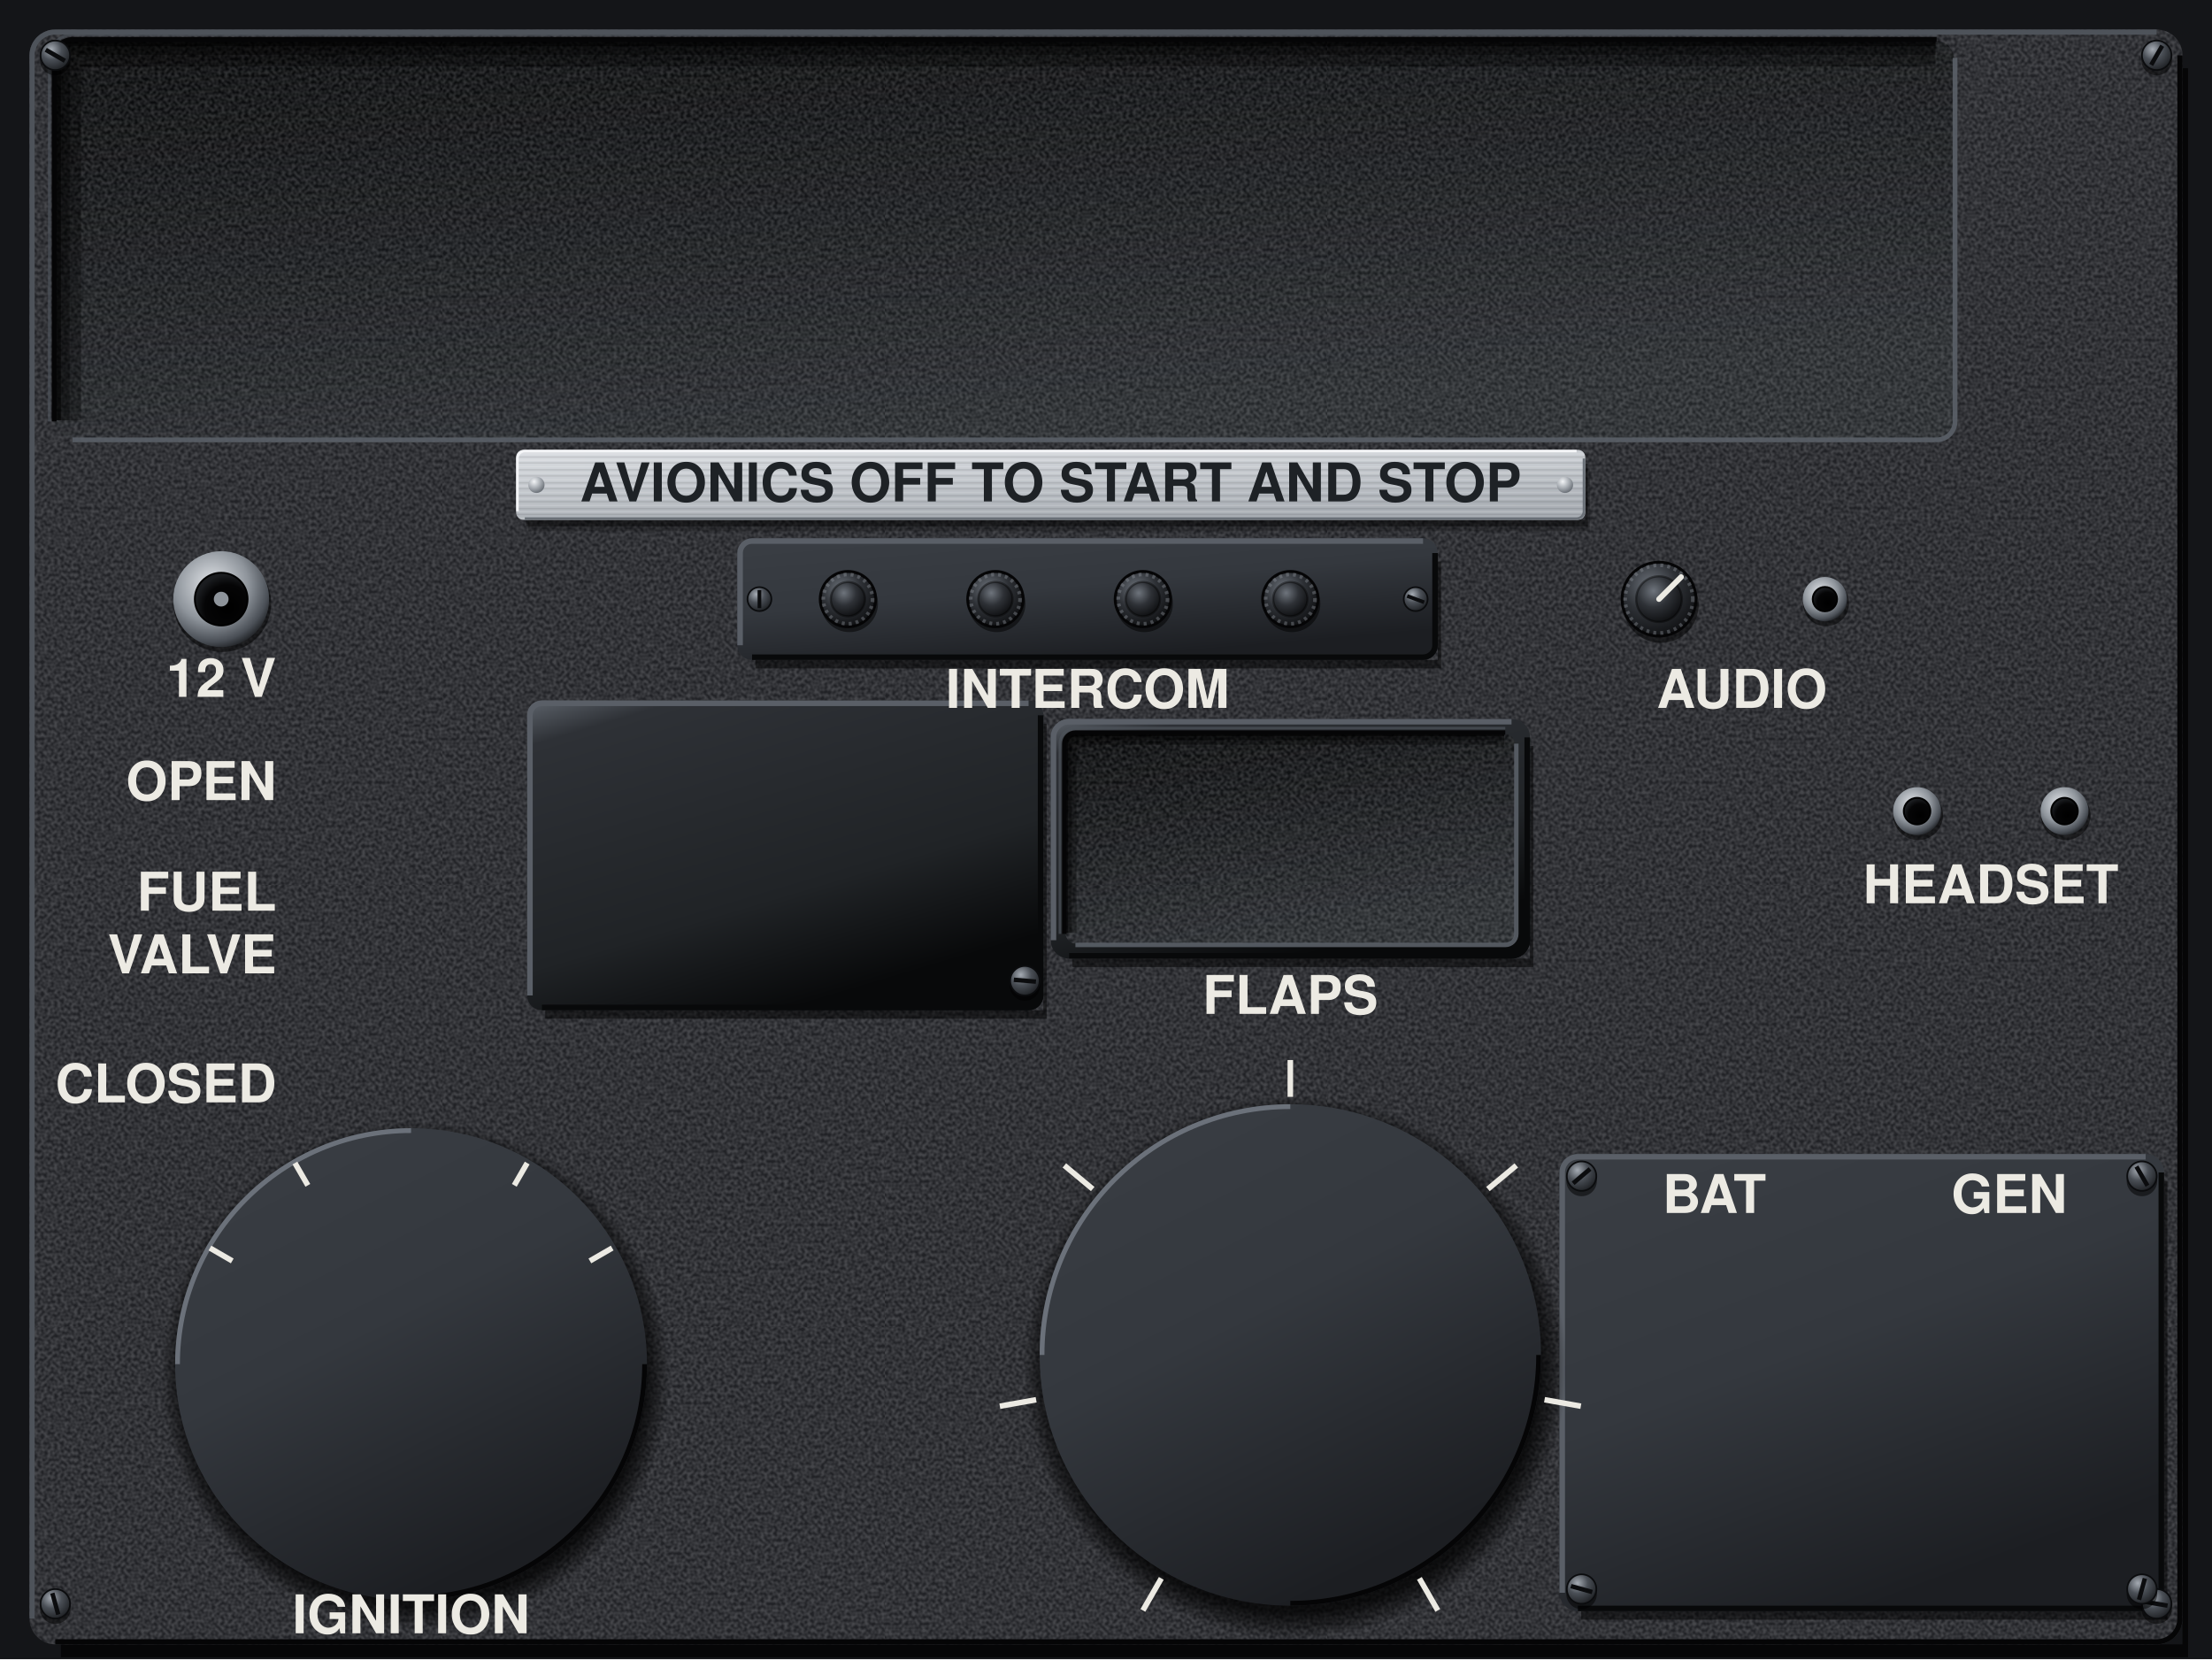
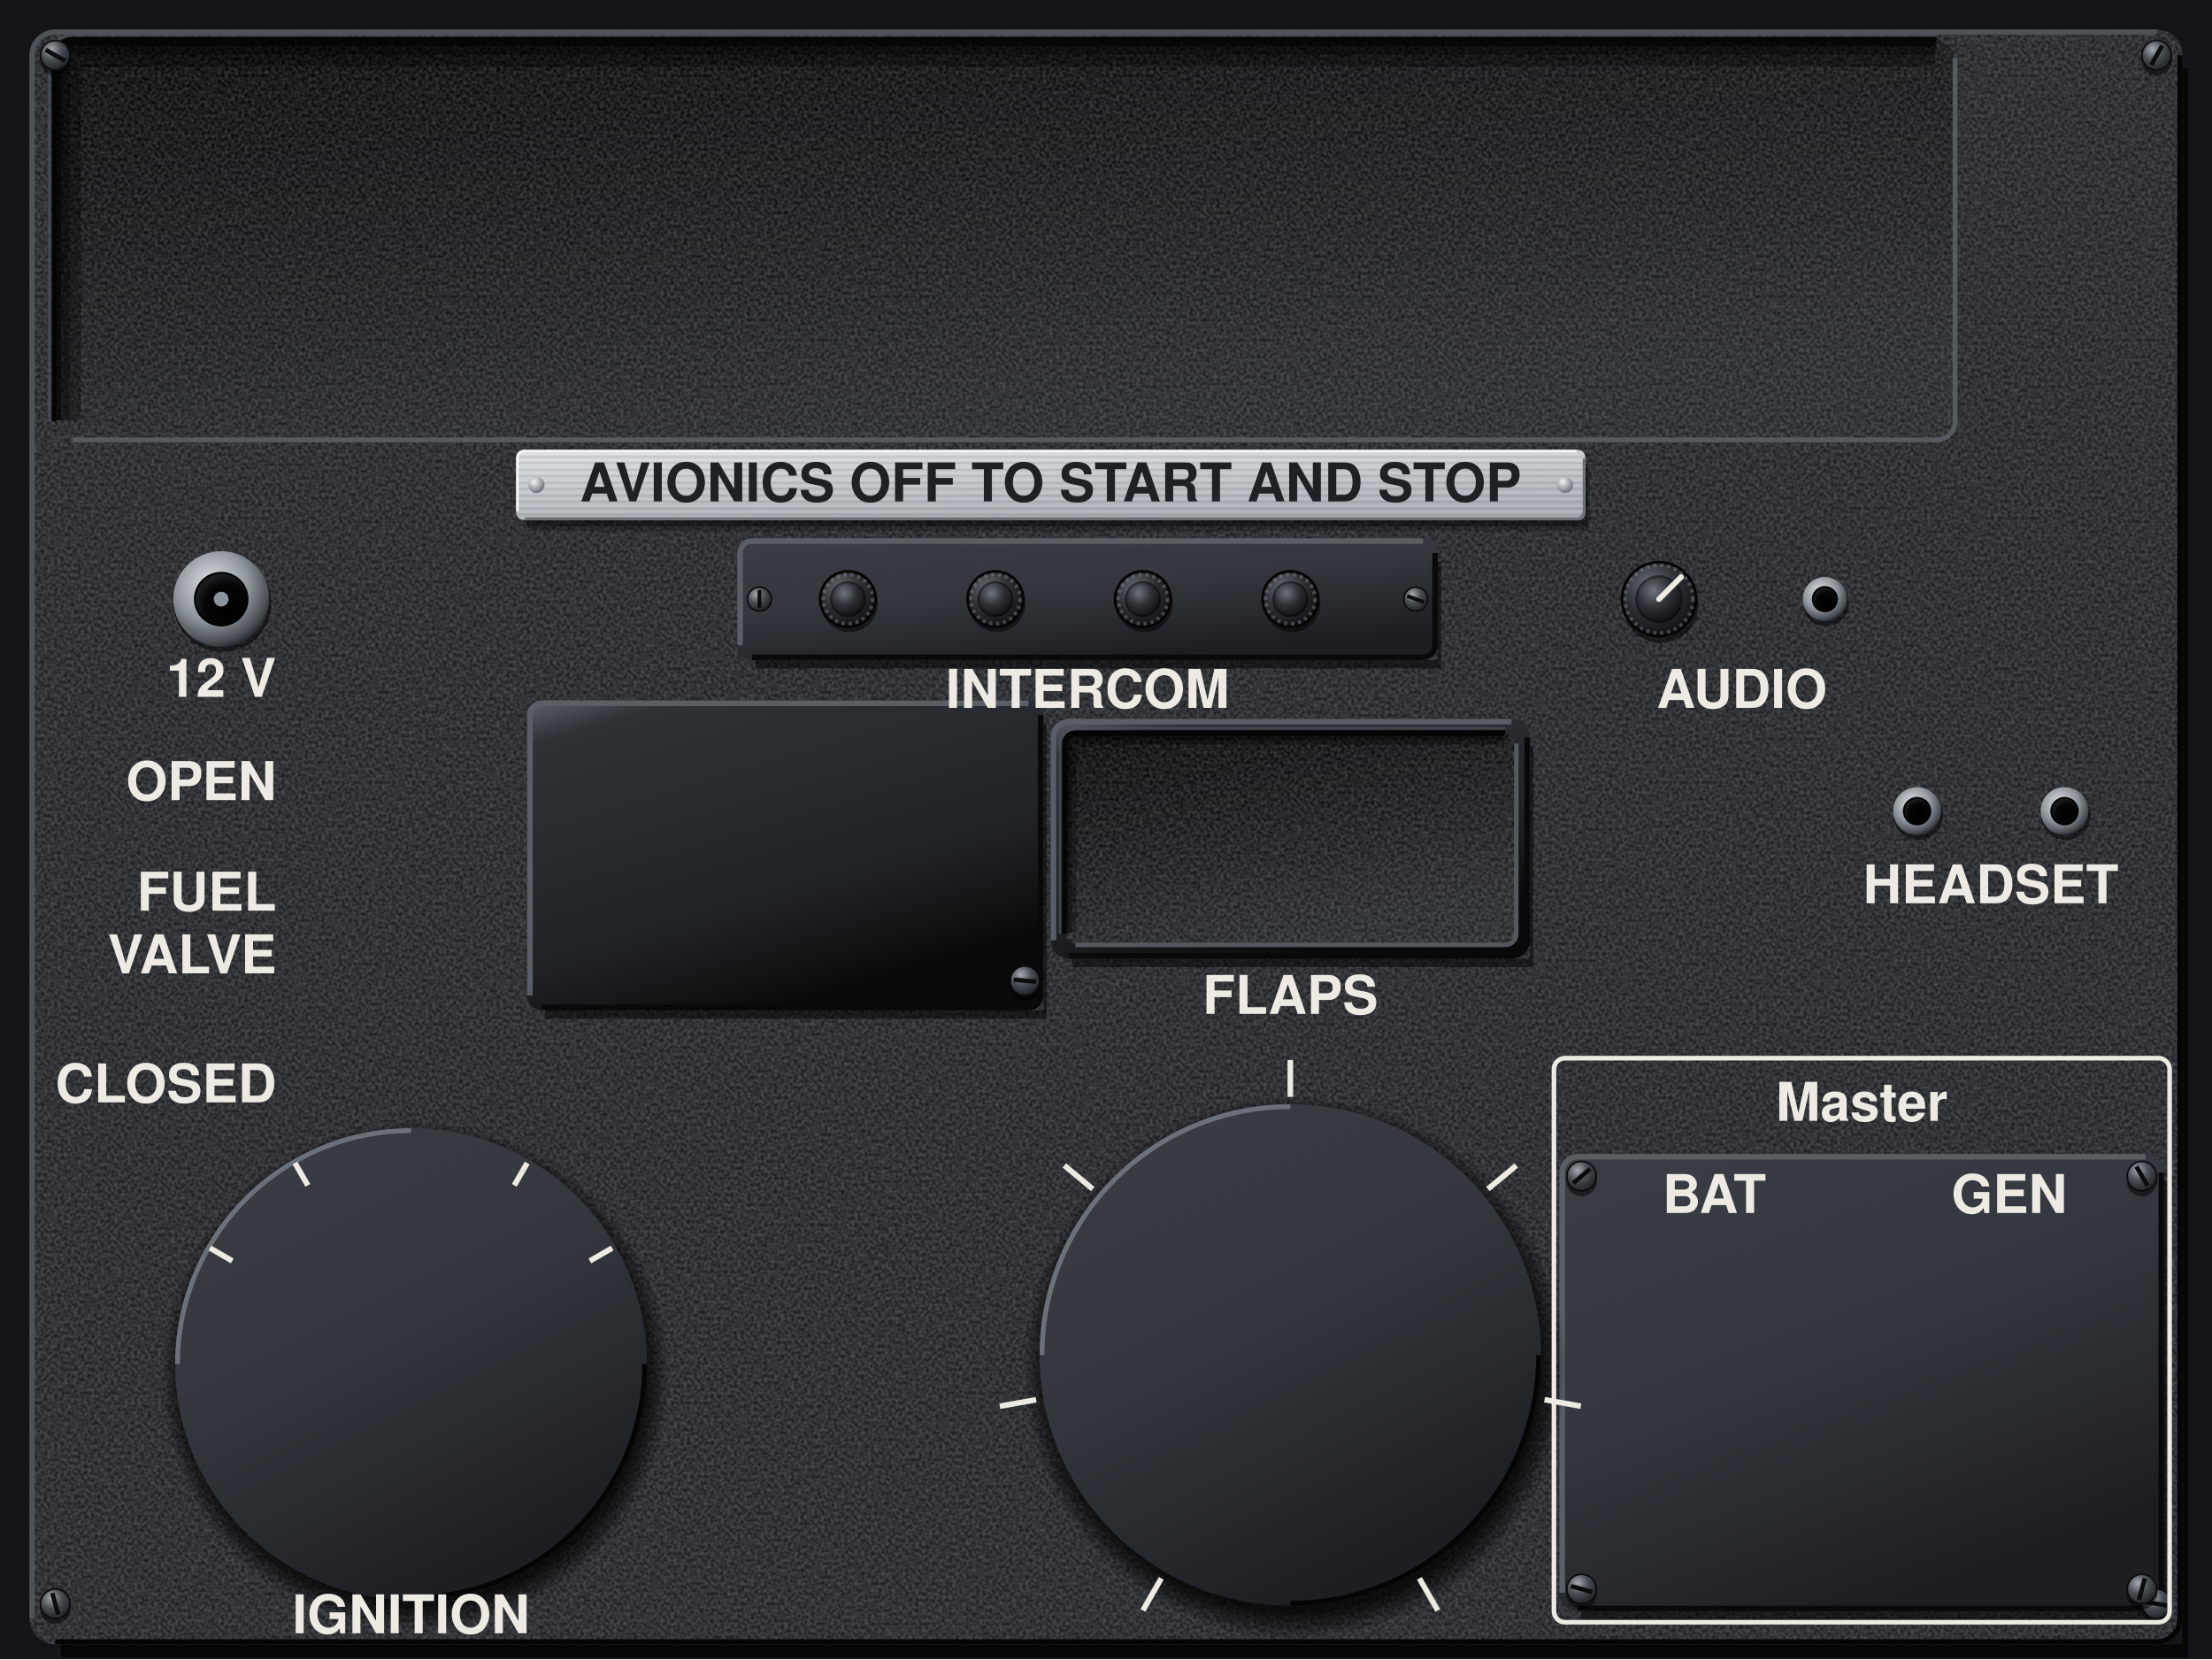
<svg xmlns="http://www.w3.org/2000/svg" viewBox="0 0 1200 900" preserveAspectRatio="xMidYMid slice">
  <defs>
    <filter id="nz" x="0" y="0" width="240" height="240" filterUnits="userSpaceOnUse" color-interpolation-filters="sRGB">
      <feTurbulence type="fractalNoise" baseFrequency="0.55" numOctaves="1" seed="7" stitchTiles="stitch" />
      <feColorMatrix values="2.2 0 0 0 -0.6 2.2 0 0 0 -0.6 2.2 0 0 0 -0.6 0 0 0 0 0.14" />
    </filter>
    <pattern id="gr" width="240" height="240" patternUnits="userSpaceOnUse">
      <rect width="240" height="240" filter="url(#nz)" />
    </pattern>
    <pattern id="gp" width="240" height="240" patternUnits="userSpaceOnUse">
      <rect width="240" height="240" fill="#26282C" />
      <rect width="240" height="240" fill="url(#gr)" />
    </pattern>
    <pattern id="br" width="300" height="7" patternUnits="userSpaceOnUse">
      <path d="M0 1.2H300M0 4.6H300" stroke="#FFFFFF" stroke-opacity=".16" stroke-width=".8" />
      <path d="M0 2.9H300M0 6.1H300" stroke="#000000" stroke-opacity=".1" stroke-width=".7" />
    </pattern>
    <linearGradient id="pp" gradientUnits="userSpaceOnUse" x1="0" y1="0" x2="540" y2="900">
      <stop offset="0" stop-color="#303338" />
      <stop offset=".45" stop-color="#26282C" />
      <stop offset="1" stop-color="#1D1F22" />
    </linearGradient>
    <linearGradient id="pl" x1="0" y1="0" x2=".35" y2="1">
      <stop offset="0" stop-color="#DADDE1" />
      <stop offset=".45" stop-color="#C6CACF" />
      <stop offset="1" stop-color="#A9AEB4" />
    </linearGradient>
    <linearGradient id="ps" x1="0" y1="0" x2=".5" y2="1">
      <stop offset="0" stop-color="#5E646C" />
      <stop offset=".12" stop-color="#2E3136" />
      <stop offset=".7" stop-color="#202326" />
      <stop offset="1" stop-color="#08090A" />
    </linearGradient>
    <linearGradient id="an" x1="0" y1="0" x2=".5" y2="1">
      <stop offset="0" stop-color="#3A3E44" />
      <stop offset=".5" stop-color="#34383E" />
      <stop offset="1" stop-color="#1C1E22" />
    </linearGradient>
    <radialGradient id="sd" cx=".508" cy=".522" r=".5">
      <stop offset=".86" stop-color="#000000" stop-opacity=".75" />
      <stop offset=".91" stop-color="#000000" stop-opacity=".4" />
      <stop offset=".956" stop-color="#000000" stop-opacity="0" />
    </radialGradient>
    <linearGradient id="rf" x1="0" y1="0" x2=".4" y2="1">
      <stop offset="0" stop-color="#08090A" />
      <stop offset=".5" stop-color="#191B1E" />
      <stop offset="1" stop-color="#2A2D31" />
    </linearGradient>
    <radialGradient id="sh" cx=".36" cy=".3" r=".78">
      <stop offset="0" stop-color="#A4AAB2" />
      <stop offset=".45" stop-color="#4A4F56" />
      <stop offset="1" stop-color="#1A1C1F" />
    </radialGradient>
    <radialGradient id="rv" cx=".36" cy=".3" r=".78">
      <stop offset="0" stop-color="#F2F4F6" />
      <stop offset=".5" stop-color="#A9AEB4" />
      <stop offset="1" stop-color="#5E646B" />
    </radialGradient>
    <radialGradient id="ch" cx=".4" cy=".35" r=".7">
      <stop offset="0" stop-color="#E3E6EA" />
      <stop offset=".55" stop-color="#8E949B" />
      <stop offset=".85" stop-color="#4A4F56" />
      <stop offset="1" stop-color="#1A1C1F" />
    </radialGradient>
    <radialGradient id="hl" cx=".62" cy=".66" r=".62">
      <stop offset="0" stop-color="#000000" />
      <stop offset=".7" stop-color="#050506" />
      <stop offset="1" stop-color="#1A1C1F" />
    </radialGradient>
    <radialGradient id="kn" cx=".38" cy=".32" r=".72">
      <stop offset="0" stop-color="#6E747C" />
      <stop offset=".5" stop-color="#2E3136" />
      <stop offset="1" stop-color="#0E0F11" />
    </radialGradient>
    <radialGradient id="ln" cx=".4" cy=".35" r=".7">
      <stop offset="0" stop-color="#2E3238" />
      <stop offset=".7" stop-color="#1B1E22" />
      <stop offset="1" stop-color="#0A0B0C" />
    </radialGradient>
  </defs>
  <rect x="0" y="0" width="1200" height="900" fill="#141518" />
  <path d="M1184 37h3V899H33v-7H1184z" fill="#000000" fill-opacity="0.7" />
  <rect x="16" y="16" width="1168" height="876" rx="14" fill="url(#gp)" />
  <rect x="30" y="22" width="1030" height="216" rx="10" fill="url(#rf)" />
  <rect x="30" y="22" width="1030" height="216" rx="10" fill="url(#gr)" />
  <path d="M37 228V32A3 3 0 0 1 40 29H1050" fill="none" stroke="#000000" stroke-opacity="0.3" stroke-width="14" />
  <path d="M33.9 228V32A6.1 6.1 0 0 1 40 25.9H1050" fill="none" stroke="#000000" stroke-opacity="0.3" stroke-width="7.7" />
  <path d="M31.5 228V32A8.5 8.5 0 0 1 40 23.5H1050" fill="none" stroke="#000000" stroke-opacity="0.5" stroke-width="3.1" />
  <path d="M1060.6 31.4V228.6A10 10 0 0 1 1050.6 238.6H39.4" fill="none" stroke="#5A6068" stroke-opacity="0.9" stroke-width="2.6" />
  <path d="M29.4 228.6V31.4A10 10 0 0 1 39.4 21.4H1050.6" fill="none" stroke="#050506" stroke-width="2.6" />
  <path d="M26.8 228.6V31.4A12.6 12.6 0 0 1 39.4 18.8H1050.6" fill="none" stroke="#4E535A" stroke-opacity="0.7" stroke-width="1.6" />
  <path d="M780 304.6h1.8V362.6H409.8v-4.6H780z" fill="#000000" fill-opacity="0.5" />
  <rect x="400" y="292" width="380" height="66" rx="8" fill="url(#an)" />
  <path d="M401.5 350V300A6.5 6.5 0 0 1 408 293.5H772" fill="none" stroke="#5A5F67" stroke-width="3" />
  <path d="M778.5 300V350A6.5 6.5 0 0 1 772 356.5H408" fill="none" stroke="#08090A" stroke-width="3" />
  <path d="M566 392.6h1.8V552.6H295.8v-4.6H566z" fill="#000000" fill-opacity="0.5" />
  <rect x="286" y="380" width="280" height="168" rx="8" fill="url(#ps)" />
  <path d="M287.5 540V388A6.5 6.5 0 0 1 294 381.5H558" fill="none" stroke="#5A5F67" stroke-width="3" />
  <path d="M564.5 388V540A6.5 6.5 0 0 1 558 546.5H294" fill="none" stroke="#08090A" stroke-width="3" />
  <g transform="translate(160 0)">
    <path d="M670 404.6h1.8V524.6H421.8v-4.6H670z" fill="#000000" fill-opacity="0.5" />
    <rect x="410" y="390" width="260" height="130" rx="10" fill="url(#ps)" />
    <path d="M411.5 510V400A8.5 8.5 0 0 1 420 391.5H660" fill="none" stroke="#5A5F67" stroke-width="3" />
    <path d="M668.5 400V510A8.5 8.5 0 0 1 660 518.5H420" fill="none" stroke="#08090A" stroke-width="3" />
  </g>
  <g transform="translate(160 0)">
    <rect x="418" y="398" width="244" height="114" rx="6" fill="url(#rf)" />
    <rect x="418" y="398" width="244" height="114" rx="6" fill="url(#gr)" />
    <path d="M421 506V404A3 3 0 0 1 424 401H656" fill="none" stroke="#000000" stroke-opacity="0.3" stroke-width="6" />
    <path d="M419.7 506V404A4.4 4.4 0 0 1 424 399.7H656" fill="none" stroke="#000000" stroke-opacity="0.3" stroke-width="3.3" />
    <path d="M418.7 506V404A5.3 5.3 0 0 1 424 398.7H656" fill="none" stroke="#000000" stroke-opacity="0.5" stroke-width="1.3" />
    <path d="M662.6 403.4V506.6A6 6 0 0 1 656.6 512.6H423.4" fill="none" stroke="#5A6068" stroke-opacity="0.9" stroke-width="2.4" />
    <path d="M417.4 506.6V403.4A6 6 0 0 1 423.4 397.4H656.6" fill="none" stroke="#050506" stroke-width="2.4" />
    <path d="M415 506.6V403.4A8.4 8.4 0 0 1 423.4 395H656.6" fill="none" stroke="#4E535A" stroke-opacity="0.7" stroke-width="1.4" />
  </g>
  <path d="M1174 640.6h1.8V878.6H857.8v-4.6H1174z" fill="#000000" fill-opacity="0.5" />
  <rect x="846" y="626" width="328" height="248" rx="10" fill="url(#an)" />
  <path d="M847.5 864V636A8.5 8.5 0 0 1 856 627.5H1164" fill="none" stroke="#5A5F67" stroke-width="3" />
  <path d="M1172.5 636V864A8.5 8.5 0 0 1 1164 872.5H856" fill="none" stroke="#08090A" stroke-width="3" />
  <g transform="translate(-117 0)">
    <path d="M195.4 740a144.6 144.6 0 1 0 289.3 0a144.6 144.6 0 1 0 -289.3 0zM224.8 740a115.2 115.2 0 1 0 230.4 0a115.2 115.2 0 1 0 -230.4 0z" fill="url(#sd)" fill-rule="evenodd" />
  </g>
  <g transform="translate(-117 0)">
    <circle cx="340" cy="740" r="128" fill="url(#an)" />
  </g>
  <g transform="translate(-117 0)">
    <path d="M213.3 740V740A126.7 126.7 0 0 1 340 613.3H340" fill="none" stroke="#6B717A" stroke-width="2.6" />
    <path d="M466.7 740V740A126.7 126.7 0 0 1 340 866.7H340" fill="none" stroke="#050506" stroke-width="2.6" />
  </g>
  <g transform="translate(35 20)">
    <path d="M511.3 715a153.7 153.7 0 1 0 307.4 0a153.7 153.7 0 1 0 -307.4 0zM542.6 715a122.4 122.4 0 1 0 244.8 0a122.4 122.4 0 1 0 -244.8 0z" fill="url(#sd)" fill-rule="evenodd" />
  </g>
  <g transform="translate(35 20)">
    <circle cx="665" cy="715" r="136" fill="url(#an)" />
  </g>
  <g transform="translate(35 20)">
    <path d="M530.3 715V715A134.7 134.7 0 0 1 665 580.3H665" fill="none" stroke="#6B717A" stroke-width="2.6" />
    <path d="M799.7 715V715A134.7 134.7 0 0 1 665 849.7H665" fill="none" stroke="#050506" stroke-width="2.6" />
  </g>
  <circle cx="120.6" cy="327.2" r="26.5" fill="#000000" fill-opacity="0.5" />
  <circle cx="120" cy="325" r="26" fill="url(#ch)" />
  <circle cx="120" cy="325" r="14.3" fill="url(#hl)" stroke="#000000" stroke-width="1" />
  <circle cx="120" cy="325" r="4" fill="#8E949B" />
  <circle cx="460.8" cy="327.4" r="15.5" fill="#000000" fill-opacity="0.5" />
  <circle cx="460" cy="325" r="15" fill="url(#kn)" stroke="#050506" stroke-width="1.6" />
  <circle cx="460" cy="325" r="13.4" fill="none" stroke="#8E949B" stroke-opacity="0.4" stroke-width="2" stroke-dasharray="1.6 2.2" />
  <circle cx="460" cy="325" r="9.3" fill="url(#kn)" stroke="#000000" stroke-opacity="0.4" stroke-width="1.2" />
  <circle cx="540.8" cy="327.4" r="15.5" fill="#000000" fill-opacity="0.5" />
  <circle cx="540" cy="325" r="15" fill="url(#kn)" stroke="#050506" stroke-width="1.6" />
  <circle cx="540" cy="325" r="13.4" fill="none" stroke="#8E949B" stroke-opacity="0.4" stroke-width="2" stroke-dasharray="1.6 2.2" />
  <circle cx="540" cy="325" r="9.3" fill="url(#kn)" stroke="#000000" stroke-opacity="0.4" stroke-width="1.2" />
  <circle cx="620.8" cy="327.4" r="15.5" fill="#000000" fill-opacity="0.5" />
  <circle cx="620" cy="325" r="15" fill="url(#kn)" stroke="#050506" stroke-width="1.6" />
  <circle cx="620" cy="325" r="13.4" fill="none" stroke="#8E949B" stroke-opacity="0.4" stroke-width="2" stroke-dasharray="1.6 2.2" />
  <circle cx="620" cy="325" r="9.3" fill="url(#kn)" stroke="#000000" stroke-opacity="0.4" stroke-width="1.2" />
  <circle cx="700.8" cy="327.4" r="15.5" fill="#000000" fill-opacity="0.5" />
  <circle cx="700" cy="325" r="15" fill="url(#kn)" stroke="#050506" stroke-width="1.6" />
  <circle cx="700" cy="325" r="13.4" fill="none" stroke="#8E949B" stroke-opacity="0.4" stroke-width="2" stroke-dasharray="1.6 2.2" />
  <circle cx="700" cy="325" r="9.3" fill="url(#kn)" stroke="#000000" stroke-opacity="0.4" stroke-width="1.2" />
  <circle cx="901" cy="328.2" r="20.5" fill="#000000" fill-opacity="0.5" />
  <circle cx="900" cy="325" r="20" fill="url(#kn)" stroke="#050506" stroke-width="1.6" />
  <circle cx="900" cy="325" r="18.4" fill="none" stroke="#8E949B" stroke-opacity="0.4" stroke-width="2" stroke-dasharray="1.6 2.2" />
  <circle cx="900" cy="325" r="12.4" fill="url(#kn)" stroke="#000000" stroke-opacity="0.4" stroke-width="1.2" />
  <path d="M900 325 L912 313" stroke="#ECEAE3" stroke-width="3" stroke-linecap="round" />
  <circle cx="990.6" cy="327.2" r="12.5" fill="#000000" fill-opacity="0.5" />
  <circle cx="990" cy="325" r="12" fill="url(#ch)" />
  <circle cx="990" cy="325" r="6.6" fill="url(#hl)" stroke="#000000" stroke-width="1" />
  <g transform="translate(170 0)">
    <circle cx="870.6" cy="442.2" r="13.5" fill="#000000" fill-opacity="0.5" />
    <circle cx="870" cy="440" r="13" fill="url(#ch)" />
    <circle cx="870" cy="440" r="7.2" fill="url(#hl)" stroke="#000000" stroke-width="1" />
  </g>
  <g transform="translate(170 0)">
    <circle cx="950.6" cy="442.2" r="13.5" fill="#000000" fill-opacity="0.5" />
    <circle cx="950" cy="440" r="13" fill="url(#ch)" />
    <circle cx="950" cy="440" r="7.2" fill="url(#hl)" stroke="#000000" stroke-width="1" />
  </g>
  <path d="M17.4 878V30A12.6 12.6 0 0 1 30 17.4H1170" fill="none" stroke="#4E535A" stroke-width="2.8" />
  <path d="M1182.6 30V878A12.6 12.6 0 0 1 1170 890.6H30" fill="none" stroke="#050506" stroke-width="2.8" />
  <circle cx="30" cy="32.6" r="8.3" fill="#000000" fill-opacity="0.5" />
  <circle cx="30" cy="30" r="8" fill="url(#sh)" stroke="#0B0C0E" stroke-width="0.9" />
  <path d="M24.8 27L35.2 33" stroke="#0B0C0E" stroke-width="2.4" />
  <circle cx="1170" cy="32.6" r="8.3" fill="#000000" fill-opacity="0.5" />
  <circle cx="1170" cy="30" r="8" fill="url(#sh)" stroke="#0B0C0E" stroke-width="0.9" />
  <path d="M1173 24.8L1167 35.2" stroke="#0B0C0E" stroke-width="2.4" />
  <circle cx="30" cy="872.6" r="8.3" fill="#000000" fill-opacity="0.5" />
  <circle cx="30" cy="870" r="8" fill="url(#sh)" stroke="#0B0C0E" stroke-width="0.9" />
  <path d="M28.4 864.2L31.6 875.8" stroke="#0B0C0E" stroke-width="2.4" />
  <circle cx="1170" cy="872.6" r="8.3" fill="#000000" fill-opacity="0.5" />
  <circle cx="1170" cy="870" r="8" fill="url(#sh)" stroke="#0B0C0E" stroke-width="0.9" />
  <path d="M1164.1 869L1175.9 871" stroke="#0B0C0E" stroke-width="2.4" />
  <circle cx="412" cy="325" r="6.5" fill="url(#sh)" stroke="#0B0C0E" stroke-width="0.9" />
  <path d="M412 320.1L412 329.9" stroke="#0B0C0E" stroke-width="2" />
  <circle cx="768" cy="325" r="6.5" fill="url(#sh)" stroke="#0B0C0E" stroke-width="0.9" />
  <path d="M763.4 323.3L772.6 326.7" stroke="#0B0C0E" stroke-width="2" />
  <circle cx="858" cy="640.6" r="8.3" fill="#000000" fill-opacity="0.5" />
  <circle cx="858" cy="638" r="8" fill="url(#sh)" stroke="#0B0C0E" stroke-width="0.9" />
  <path d="M862.6 634.1L853.4 641.9" stroke="#0B0C0E" stroke-width="2.4" />
  <circle cx="1162" cy="640.6" r="8.3" fill="#000000" fill-opacity="0.5" />
  <circle cx="1162" cy="638" r="8" fill="url(#sh)" stroke="#0B0C0E" stroke-width="0.9" />
  <path d="M1159 632.8L1165 643.2" stroke="#0B0C0E" stroke-width="2.4" />
  <circle cx="858" cy="864.6" r="8.3" fill="#000000" fill-opacity="0.5" />
  <circle cx="858" cy="862" r="8" fill="url(#sh)" stroke="#0B0C0E" stroke-width="0.9" />
  <path d="M852.2 860.4L863.8 863.6" stroke="#0B0C0E" stroke-width="2.4" />
  <circle cx="1162" cy="864.6" r="8.3" fill="#000000" fill-opacity="0.5" />
  <circle cx="1162" cy="862" r="8" fill="url(#sh)" stroke="#0B0C0E" stroke-width="0.9" />
  <path d="M1163.6 856.2L1160.4 867.8" stroke="#0B0C0E" stroke-width="2.4" />
  <g transform="translate(226 0)">
    <circle cx="330" cy="534.6" r="8.3" fill="#000000" fill-opacity="0.5" />
    <circle cx="330" cy="532" r="8" fill="url(#sh)" stroke="#0B0C0E" stroke-width="0.9" />
    <path d="M324 531.5L336 532.5" stroke="#0B0C0E" stroke-width="2.4" />
  </g>
  <path d="M860 254.2h2.5V288.2H286.5v-6.2H860z" fill="#000000" fill-opacity="0.2" />
  <path d="M860 251.5h1.4V285.5H285.4v-3.5H860z" fill="#000000" fill-opacity="0.4" />
  <rect x="280" y="244" width="580" height="38" rx="4" data-card="" fill="url(#pl)" />
  <rect x="280" y="244" width="580" height="38" rx="4" fill="url(#br)" />
  <path d="M280.7 277.3V248.7A4 4 0 0 1 284.7 244.7H855.3" fill="none" stroke="#F4F5F7" stroke-width="1.4" />
  <path d="M859.3 248.7V277.3A4 4 0 0 1 855.3 281.3H284.7" fill="none" stroke="#6A7077" stroke-width="1.4" />
  <circle cx="291" cy="263" r="4.4" fill="url(#rv)" />
  <circle cx="849" cy="263" r="4.4" fill="url(#rv)" />
  <text x="570" y="272" font-family="Helvetica, Arial, sans-serif" font-size="29" font-weight="bold" fill="#1E2226" text-anchor="middle">AVIONICS OFF TO START AND STOP</text>
  <text x="120" y="378" font-family="Helvetica, Arial, sans-serif" font-size="29" font-weight="bold" fill="#ECEAE3" text-anchor="middle">12 V</text>
  <text x="590" y="384" font-family="Helvetica, Arial, sans-serif" font-size="29" font-weight="bold" fill="#ECEAE3" text-anchor="middle">INTERCOM</text>
  <text x="945" y="384" font-family="Helvetica, Arial, sans-serif" font-size="29" font-weight="bold" fill="#ECEAE3" text-anchor="middle">AUDIO</text>
  <text x="700" y="550" font-family="Helvetica, Arial, sans-serif" font-size="29" font-weight="bold" fill="#ECEAE3" text-anchor="middle">FLAPS</text>
  <text x="1080" y="490" font-family="Helvetica, Arial, sans-serif" font-size="29" font-weight="bold" fill="#ECEAE3" text-anchor="middle">HEADSET</text>
  <text x="223" y="886" font-family="Helvetica, Arial, sans-serif" font-size="29" font-weight="bold" fill="#ECEAE3" text-anchor="middle">IGNITION</text>
  <text x="930" y="658" font-family="Helvetica, Arial, sans-serif" font-size="29" font-weight="bold" fill="#ECEAE3" text-anchor="middle">BAT</text>
  <text x="1090" y="658" font-family="Helvetica, Arial, sans-serif" font-size="29" font-weight="bold" fill="#ECEAE3" text-anchor="middle">GEN</text>
+   <rect x="843" y="574" width="334" height="306" rx="6" fill="none" stroke="#ECEAE3" stroke-width="2.5" />
+   <text x="1010" y="608" font-family="Helvetica, Arial, sans-serif" font-size="29" font-weight="bold" fill="#ECEAE3" text-anchor="middle">Master</text>
  <text x="150" y="434" font-family="Helvetica, Arial, sans-serif" font-size="29" font-weight="bold" fill="#ECEAE3" text-anchor="end">OPEN</text>
  <text x="150" y="494" font-family="Helvetica, Arial, sans-serif" font-size="29" font-weight="bold" fill="#ECEAE3" text-anchor="end">FUEL</text>
  <text x="150" y="528" font-family="Helvetica, Arial, sans-serif" font-size="29" font-weight="bold" fill="#ECEAE3" text-anchor="end">VALVE</text>
  <text x="150" y="598" font-family="Helvetica, Arial, sans-serif" font-size="29" font-weight="bold" fill="#ECEAE3" text-anchor="end">CLOSED</text>
  <g transform="translate(35 20)">
    <path d="M595 836.2 L585 853.6" stroke="#ECEAE3" stroke-width="3" />
  </g>
  <g transform="translate(35 20)">
    <path d="M527.1 739.3 L507.4 742.8" stroke="#ECEAE3" stroke-width="3" />
  </g>
  <g transform="translate(35 20)">
    <path d="M557.8 625 L542.4 612.2" stroke="#ECEAE3" stroke-width="3" />
  </g>
  <g transform="translate(35 20)">
    <path d="M665 575 L665 555" stroke="#ECEAE3" stroke-width="3" />
  </g>
  <g transform="translate(35 20)">
    <path d="M772.2 625 L787.6 612.2" stroke="#ECEAE3" stroke-width="3" />
  </g>
  <g transform="translate(35 20)">
    <path d="M802.9 739.3 L822.6 742.8" stroke="#ECEAE3" stroke-width="3" />
  </g>
  <g transform="translate(35 20)">
    <path d="M735 836.2 L745 853.6" stroke="#ECEAE3" stroke-width="3" />
  </g>
  <g transform="translate(-117 0)">
    <path d="M243 684 L230.9 677" stroke="#ECEAE3" stroke-width="3" />
  </g>
  <g transform="translate(-117 0)">
    <path d="M284 643 L277 630.9" stroke="#ECEAE3" stroke-width="3" />
  </g>
  <g transform="translate(-117 0)">
    <path d="M396 643 L403 630.9" stroke="#ECEAE3" stroke-width="3" />
  </g>
  <g transform="translate(-117 0)">
    <path d="M437 684 L449.1 677" stroke="#ECEAE3" stroke-width="3" />
  </g>
</svg>
